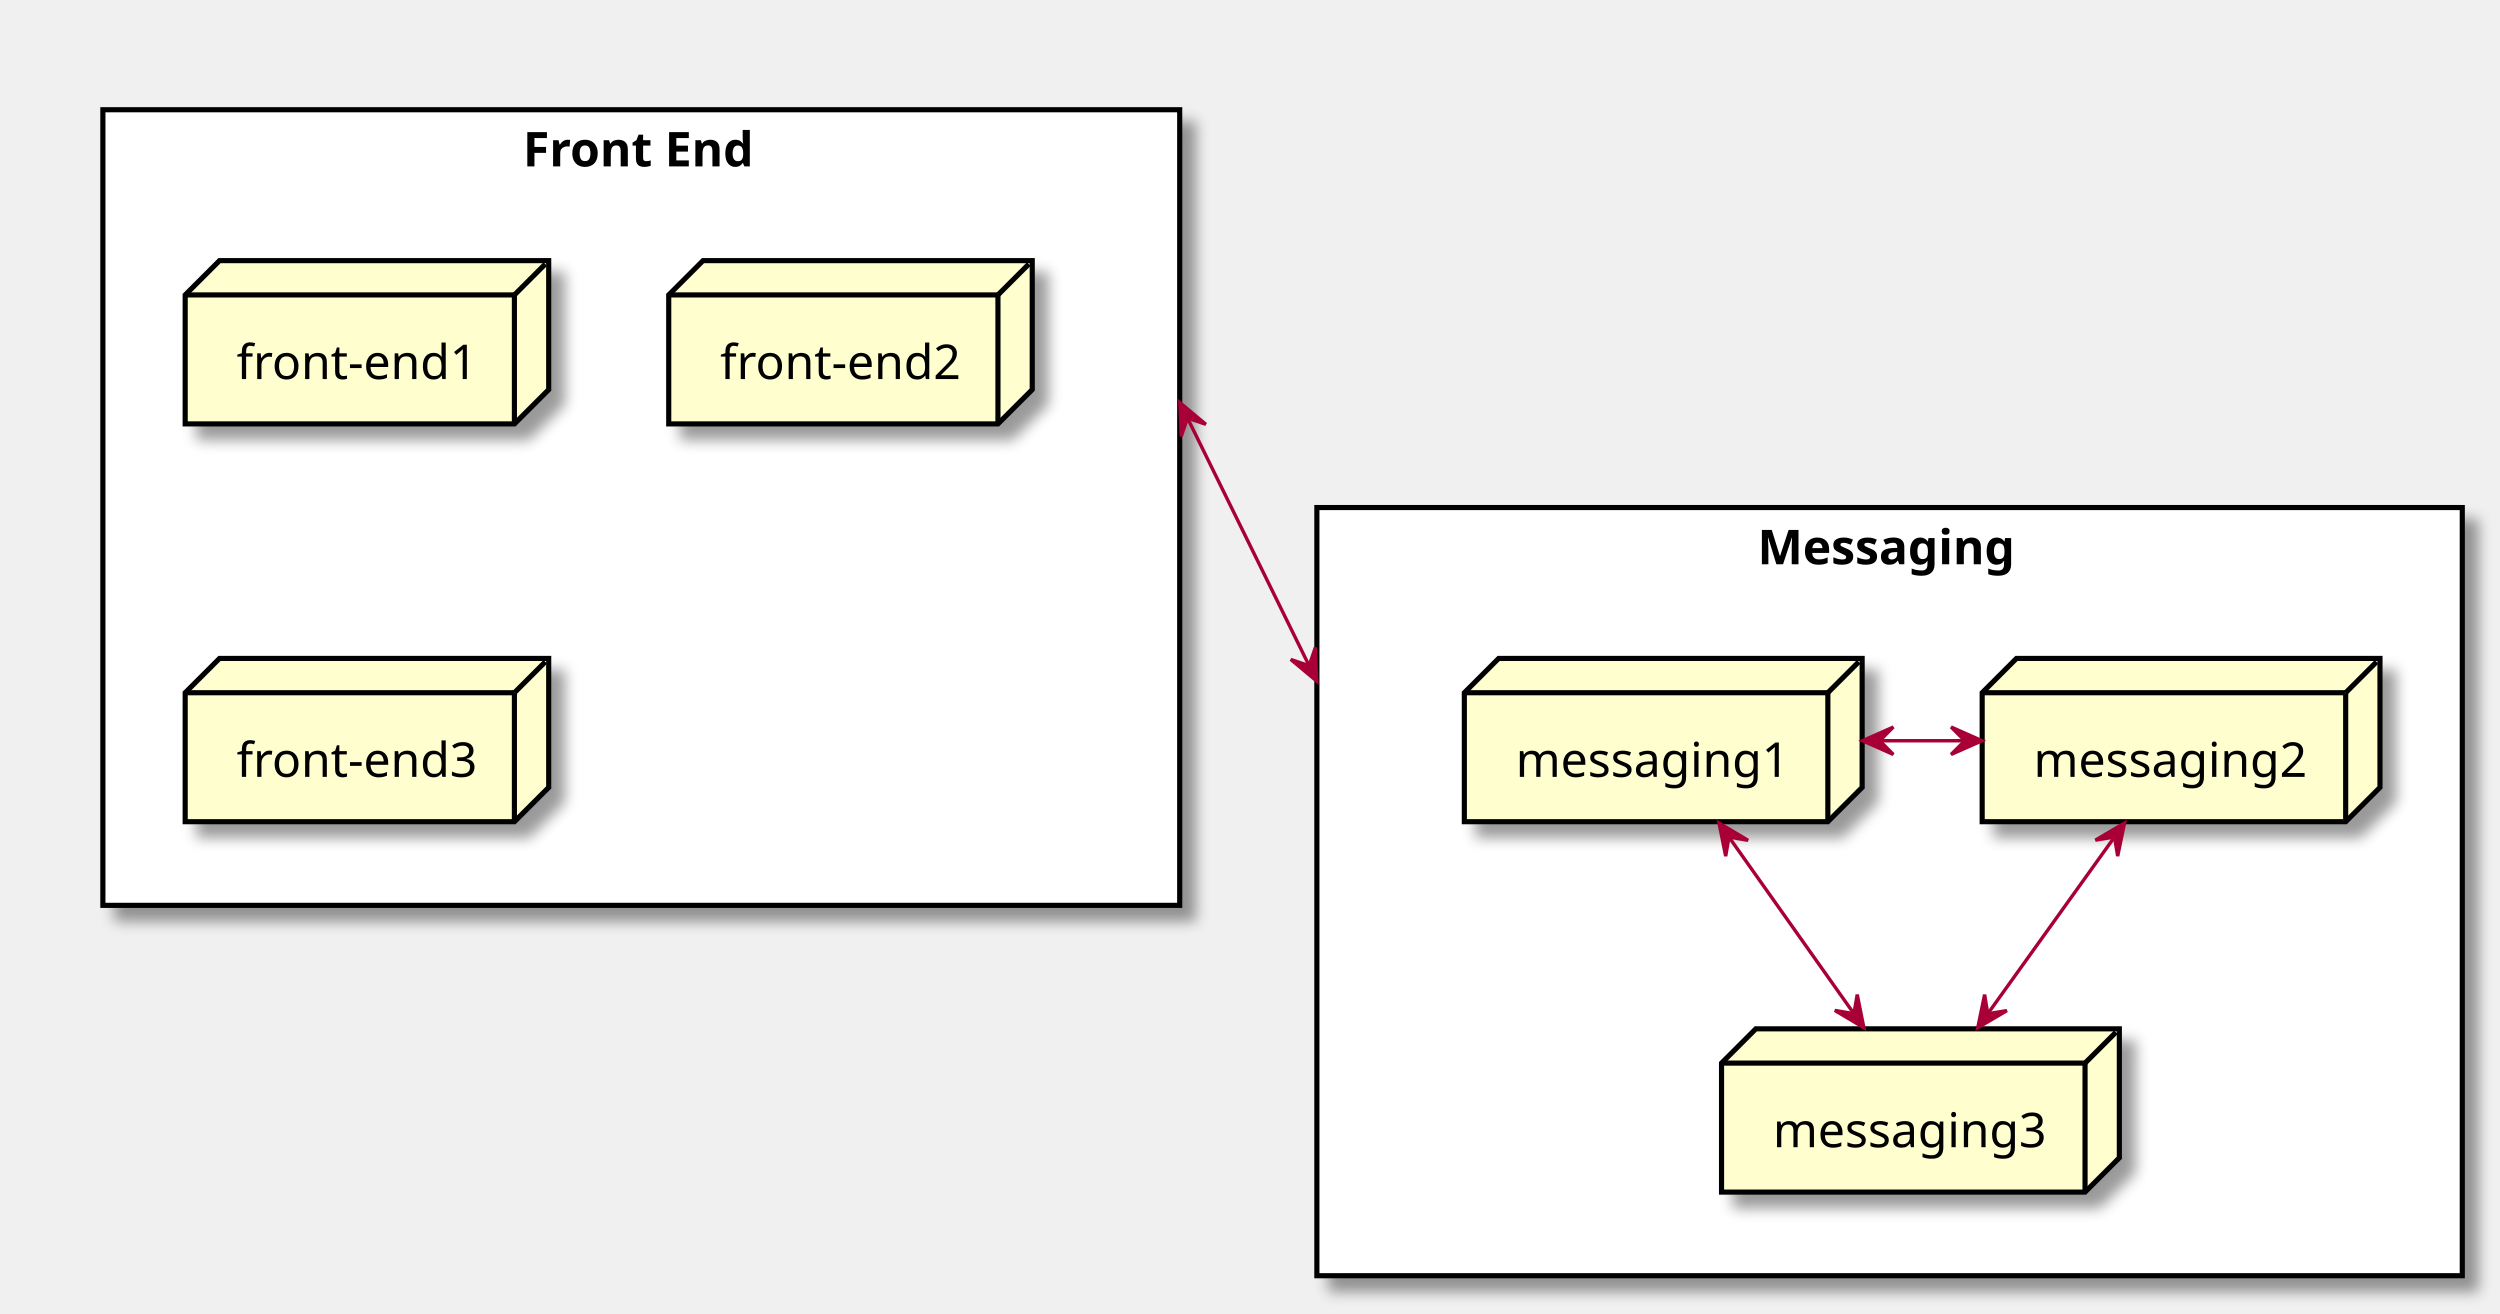
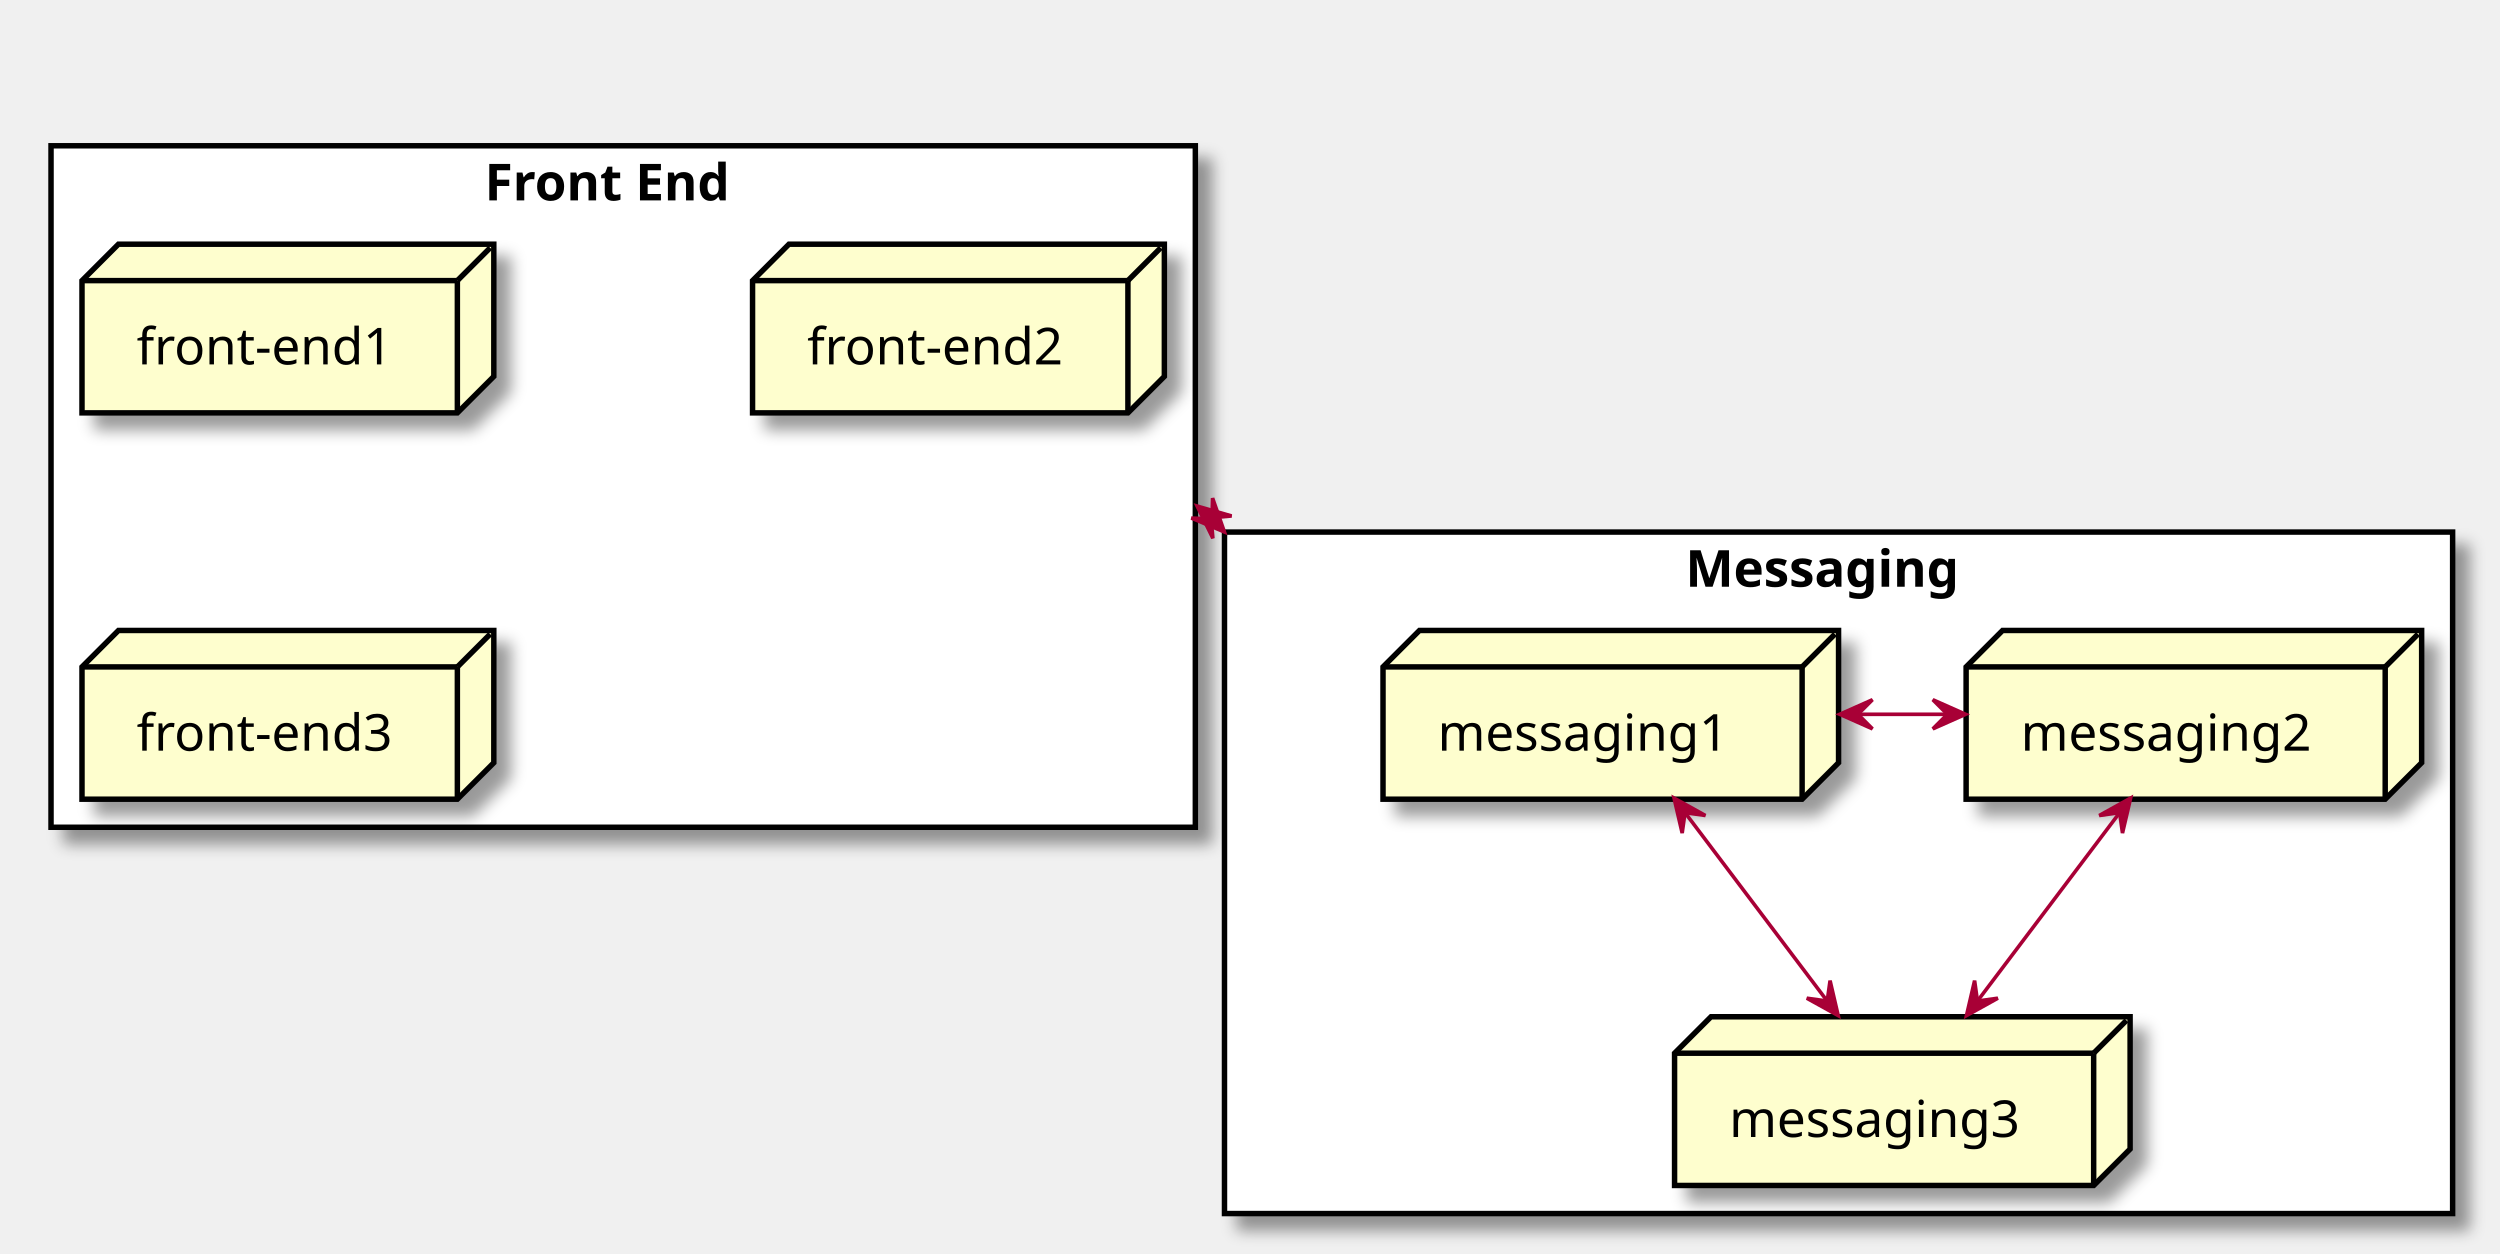
- <svg xmlns="http://www.w3.org/2000/svg" contentScriptType="application/ecmascript" contentStyleType="text/css" height="383px" preserveAspectRatio="none" style="width:729px;height:383px;" version="1.1" viewBox="0 0 729 383" width="729px" zoomAndPan="magnify">
+ <svg xmlns="http://www.w3.org/2000/svg" contentScriptType="application/ecmascript" contentStyleType="text/css" height="344px" preserveAspectRatio="none" style="width:686px;height:344px;" version="1.1" viewBox="0 0 686 344" width="686px" zoomAndPan="magnify">
  <defs>
    <filter height="300%" id="f1jspe4pxbau6q" width="300%" x="-1" y="-1">
      <feGaussianBlur result="blurOut" stdDeviation="2.0" />
      <feColorMatrix in="blurOut" result="blurOut2" type="matrix" values="0 0 0 0 0 0 0 0 0 0 0 0 0 0 0 0 0 0 .4 0" />
      <feOffset dx="4.0" dy="4.0" in="blurOut2" result="blurOut3" />
      <feBlend in="SourceGraphic" in2="blurOut3" mode="normal" />
    </filter>
  </defs>
  <g>
-     <rect fill="#FFFFFF" filter="url(#f1jspe4pxbau6q)" height="232" style="stroke: #000000; stroke-width: 1.5;" width="314" x="30" y="32" />
-     <text fill="#000000" font-family="sans-serif" font-size="14" font-weight="bold" lengthAdjust="spacingAndGlyphs" textLength="69" x="152.5" y="48.533">Front End</text>
-     <rect fill="#FFFFFF" filter="url(#f1jspe4pxbau6q)" height="224" style="stroke: #000000; stroke-width: 1.5;" width="334" x="384" y="148" />
-     <text fill="#000000" font-family="sans-serif" font-size="14" font-weight="bold" lengthAdjust="spacingAndGlyphs" textLength="77" x="512.5" y="164.533">Messaging</text>
-     <polygon fill="#FEFECE" filter="url(#f1jspe4pxbau6q)" points="54,86,64,76,160,76,160,113.609,150,123.609,54,123.609,54,86" style="stroke: #000000; stroke-width: 1.5;" />
-     <line style="stroke: #000000; stroke-width: 1.5;" x1="150" x2="159" y1="86" y2="77" />
-     <line style="stroke: #000000; stroke-width: 1.5;" x1="54" x2="150" y1="86" y2="86" />
-     <line style="stroke: #000000; stroke-width: 1.5;" x1="150" x2="150" y1="86" y2="123.609" />
-     <text fill="#000000" font-family="sans-serif" font-size="14" lengthAdjust="spacingAndGlyphs" textLength="66" x="69" y="110.533">front-end1</text>
-     <polygon fill="#FEFECE" filter="url(#f1jspe4pxbau6q)" points="195,86,205,76,301,76,301,113.609,291,123.609,195,123.609,195,86" style="stroke: #000000; stroke-width: 1.5;" />
-     <line style="stroke: #000000; stroke-width: 1.5;" x1="291" x2="300" y1="86" y2="77" />
-     <line style="stroke: #000000; stroke-width: 1.5;" x1="195" x2="291" y1="86" y2="86" />
-     <line style="stroke: #000000; stroke-width: 1.5;" x1="291" x2="291" y1="86" y2="123.609" />
-     <text fill="#000000" font-family="sans-serif" font-size="14" lengthAdjust="spacingAndGlyphs" textLength="66" x="210" y="110.533">front-end2</text>
-     <polygon fill="#FEFECE" filter="url(#f1jspe4pxbau6q)" points="54,202,64,192,160,192,160,229.609,150,239.609,54,239.609,54,202" style="stroke: #000000; stroke-width: 1.5;" />
-     <line style="stroke: #000000; stroke-width: 1.5;" x1="150" x2="159" y1="202" y2="193" />
-     <line style="stroke: #000000; stroke-width: 1.5;" x1="54" x2="150" y1="202" y2="202" />
-     <line style="stroke: #000000; stroke-width: 1.5;" x1="150" x2="150" y1="202" y2="239.609" />
-     <text fill="#000000" font-family="sans-serif" font-size="14" lengthAdjust="spacingAndGlyphs" textLength="66" x="69" y="226.533">front-end3</text>
-     <polygon fill="#FEFECE" filter="url(#f1jspe4pxbau6q)" points="427,202,437,192,543,192,543,229.609,533,239.609,427,239.609,427,202" style="stroke: #000000; stroke-width: 1.5;" />
-     <line style="stroke: #000000; stroke-width: 1.5;" x1="533" x2="542" y1="202" y2="193" />
-     <line style="stroke: #000000; stroke-width: 1.5;" x1="427" x2="533" y1="202" y2="202" />
-     <line style="stroke: #000000; stroke-width: 1.5;" x1="533" x2="533" y1="202" y2="239.609" />
-     <text fill="#000000" font-family="sans-serif" font-size="14" lengthAdjust="spacingAndGlyphs" textLength="76" x="442" y="226.533">messaging1</text>
-     <polygon fill="#FEFECE" filter="url(#f1jspe4pxbau6q)" points="578,202,588,192,694,192,694,229.609,684,239.609,578,239.609,578,202" style="stroke: #000000; stroke-width: 1.5;" />
-     <line style="stroke: #000000; stroke-width: 1.5;" x1="684" x2="693" y1="202" y2="193" />
-     <line style="stroke: #000000; stroke-width: 1.5;" x1="578" x2="684" y1="202" y2="202" />
-     <line style="stroke: #000000; stroke-width: 1.5;" x1="684" x2="684" y1="202" y2="239.609" />
-     <text fill="#000000" font-family="sans-serif" font-size="14" lengthAdjust="spacingAndGlyphs" textLength="76" x="593" y="226.533">messaging2</text>
-     <polygon fill="#FEFECE" filter="url(#f1jspe4pxbau6q)" points="502,310,512,300,618,300,618,337.609,608,347.609,502,347.609,502,310" style="stroke: #000000; stroke-width: 1.5;" />
-     <line style="stroke: #000000; stroke-width: 1.5;" x1="608" x2="617" y1="310" y2="301" />
-     <line style="stroke: #000000; stroke-width: 1.5;" x1="502" x2="608" y1="310" y2="310" />
-     <line style="stroke: #000000; stroke-width: 1.5;" x1="608" x2="608" y1="310" y2="347.609" />
-     <text fill="#000000" font-family="sans-serif" font-size="14" lengthAdjust="spacingAndGlyphs" textLength="76" x="517" y="334.533">messaging3</text>
-     <path d="M548.271,216 C556.46,216 564.649,216 572.838,216 " fill="none" id="messaging1-messaging2" style="stroke: #A80036; stroke-width: 1.0;" />
-     <polygon fill="#A80036" points="577.937,216,568.937,212,572.937,216,568.937,220,577.937,216" style="stroke: #A80036; stroke-width: 1.0;" />
-     <polygon fill="#A80036" points="543.1,216,552.1,220,548.1,216,552.1,212,543.1,216" style="stroke: #A80036; stroke-width: 1.0;" />
-     <path d="M504.284,244.254 C515.381,259.938 529.289,279.595 540.434,295.346 " fill="none" id="messaging1-messaging3" style="stroke: #A80036; stroke-width: 1.0;" />
-     <polygon fill="#A80036" points="543.499,299.678,541.566,290.021,540.611,295.597,535.035,294.642,543.499,299.678" style="stroke: #A80036; stroke-width: 1.0;" />
-     <polygon fill="#A80036" points="501.274,240,503.208,249.657,504.163,244.081,509.738,245.036,501.274,240" style="stroke: #A80036; stroke-width: 1.0;" />
-     <path d="M616.459,244.254 C605.214,259.938 591.12,279.595 579.827,295.346 " fill="none" id="messaging2-messaging3" style="stroke: #A80036; stroke-width: 1.0;" />
-     <polygon fill="#A80036" points="576.721,299.678,585.216,294.695,579.634,295.615,578.714,290.033,576.721,299.678" style="stroke: #A80036; stroke-width: 1.0;" />
-     <polygon fill="#A80036" points="619.509,240,611.014,244.983,616.595,244.063,617.515,249.645,619.509,240" style="stroke: #A80036; stroke-width: 1.0;" />
-     <path d="M344.064,117.416 C344.142,117.573 344.219,117.731 344.297,117.89 C344.609,118.524 344.927,119.172 345.251,119.833 C350.444,130.403 357.227,144.213 364.01,158.021 C370.793,171.829 377.575,185.636 382.765,196.199 C383.089,196.859 383.407,197.507 383.719,198.141 C383.796,198.3 383.874,198.457 383.951,198.614 " fill="none" id="frontend-Messaging" style="stroke: #A80036; stroke-width: 1.0;" />
-     <polygon fill="#A80036" points="383.951,198.614,383.573,188.773,381.746,194.126,376.393,192.3,383.951,198.614" style="stroke: #A80036; stroke-width: 1.0;" />
-     <polygon fill="#A80036" points="344.064,117.416,344.442,127.258,346.269,121.904,351.623,123.731,344.064,117.416" style="stroke: #A80036; stroke-width: 1.0;" />
+     <rect fill="#FFFFFF" filter="url(#f1jspe4pxbau6q)" height="187" style="stroke: #000000; stroke-width: 1.5;" width="314" x="14" y="40" />
+     <text fill="#000000" font-family="sans-serif" font-size="14" font-weight="bold" lengthAdjust="spacingAndGlyphs" textLength="76" x="133" y="54.995">Front End</text>
+     <rect fill="#FFFFFF" filter="url(#f1jspe4pxbau6q)" height="187" style="stroke: #000000; stroke-width: 1.5;" width="337" x="336" y="146" />
+     <text fill="#000000" font-family="sans-serif" font-size="14" font-weight="bold" lengthAdjust="spacingAndGlyphs" textLength="84" x="462.5" y="160.995">Messaging</text>
+     <polygon fill="#FEFECE" filter="url(#f1jspe4pxbau6q)" points="22.5,77,32.5,67,135.5,67,135.5,103.297,125.5,113.297,22.5,113.297,22.5,77" style="stroke: #000000; stroke-width: 1.5;" />
+     <line style="stroke: #000000; stroke-width: 1.5;" x1="125.5" x2="134.5" y1="77" y2="68" />
+     <line style="stroke: #000000; stroke-width: 1.5;" x1="22.5" x2="125.5" y1="77" y2="77" />
+     <line style="stroke: #000000; stroke-width: 1.5;" x1="125.5" x2="125.5" y1="77" y2="113.297" />
+     <text fill="#000000" font-family="sans-serif" font-size="14" lengthAdjust="spacingAndGlyphs" textLength="73" x="37.5" y="99.995">front-end1</text>
+     <polygon fill="#FEFECE" filter="url(#f1jspe4pxbau6q)" points="206.5,77,216.5,67,319.5,67,319.5,103.297,309.5,113.297,206.5,113.297,206.5,77" style="stroke: #000000; stroke-width: 1.5;" />
+     <line style="stroke: #000000; stroke-width: 1.5;" x1="309.5" x2="318.5" y1="77" y2="68" />
+     <line style="stroke: #000000; stroke-width: 1.5;" x1="206.5" x2="309.5" y1="77" y2="77" />
+     <line style="stroke: #000000; stroke-width: 1.5;" x1="309.5" x2="309.5" y1="77" y2="113.297" />
+     <text fill="#000000" font-family="sans-serif" font-size="14" lengthAdjust="spacingAndGlyphs" textLength="73" x="221.5" y="99.995">front-end2</text>
+     <polygon fill="#FEFECE" filter="url(#f1jspe4pxbau6q)" points="22.5,183,32.5,173,135.5,173,135.5,209.297,125.5,219.297,22.5,219.297,22.5,183" style="stroke: #000000; stroke-width: 1.5;" />
+     <line style="stroke: #000000; stroke-width: 1.5;" x1="125.5" x2="134.5" y1="183" y2="174" />
+     <line style="stroke: #000000; stroke-width: 1.5;" x1="22.5" x2="125.5" y1="183" y2="183" />
+     <line style="stroke: #000000; stroke-width: 1.5;" x1="125.5" x2="125.5" y1="183" y2="219.297" />
+     <text fill="#000000" font-family="sans-serif" font-size="14" lengthAdjust="spacingAndGlyphs" textLength="73" x="37.5" y="205.995">front-end3</text>
+     <polygon fill="#FEFECE" filter="url(#f1jspe4pxbau6q)" points="379.5,183,389.5,173,504.5,173,504.5,209.297,494.5,219.297,379.5,219.297,379.5,183" style="stroke: #000000; stroke-width: 1.5;" />
+     <line style="stroke: #000000; stroke-width: 1.5;" x1="494.5" x2="503.5" y1="183" y2="174" />
+     <line style="stroke: #000000; stroke-width: 1.5;" x1="379.5" x2="494.5" y1="183" y2="183" />
+     <line style="stroke: #000000; stroke-width: 1.5;" x1="494.5" x2="494.5" y1="183" y2="219.297" />
+     <text fill="#000000" font-family="sans-serif" font-size="14" lengthAdjust="spacingAndGlyphs" textLength="85" x="394.5" y="205.995">messaging1</text>
+     <polygon fill="#FEFECE" filter="url(#f1jspe4pxbau6q)" points="539.5,183,549.5,173,664.5,173,664.5,209.297,654.5,219.297,539.5,219.297,539.5,183" style="stroke: #000000; stroke-width: 1.5;" />
+     <line style="stroke: #000000; stroke-width: 1.5;" x1="654.5" x2="663.5" y1="183" y2="174" />
+     <line style="stroke: #000000; stroke-width: 1.5;" x1="539.5" x2="654.5" y1="183" y2="183" />
+     <line style="stroke: #000000; stroke-width: 1.5;" x1="654.5" x2="654.5" y1="183" y2="219.297" />
+     <text fill="#000000" font-family="sans-serif" font-size="14" lengthAdjust="spacingAndGlyphs" textLength="85" x="554.5" y="205.995">messaging2</text>
+     <polygon fill="#FEFECE" filter="url(#f1jspe4pxbau6q)" points="459.5,289,469.5,279,584.5,279,584.5,315.297,574.5,325.297,459.5,325.297,459.5,289" style="stroke: #000000; stroke-width: 1.5;" />
+     <line style="stroke: #000000; stroke-width: 1.5;" x1="574.5" x2="583.5" y1="289" y2="280" />
+     <line style="stroke: #000000; stroke-width: 1.5;" x1="459.5" x2="574.5" y1="289" y2="289" />
+     <line style="stroke: #000000; stroke-width: 1.5;" x1="574.5" x2="574.5" y1="289" y2="325.297" />
+     <text fill="#000000" font-family="sans-serif" font-size="14" lengthAdjust="spacingAndGlyphs" textLength="85" x="474.5" y="311.995">messaging3</text>
+     <path d="M509.941,196 C518.062,196 526.182,196 534.303,196 " fill="none" id="messaging1-messaging2" style="stroke: #A80036; stroke-width: 1.0;" />
+     <polygon fill="#A80036" points="539.36,196,530.36,192,534.36,196,530.36,200,539.36,196" style="stroke: #A80036; stroke-width: 1.0;" />
+     <polygon fill="#A80036" points="504.812,196,513.812,200,509.812,196,513.812,192,504.812,196" style="stroke: #A80036; stroke-width: 1.0;" />
+     <path d="M462.569,223.254 C474.406,238.938 489.242,258.595 501.129,274.346 " fill="none" id="messaging1-messaging3" style="stroke: #A80036; stroke-width: 1.0;" />
+     <polygon fill="#A80036" points="504.399,278.678,502.17,269.085,501.387,274.688,495.784,273.904,504.399,278.678" style="stroke: #A80036; stroke-width: 1.0;" />
+     <polygon fill="#A80036" points="459.359,219,461.588,228.594,462.371,222.991,467.973,223.775,459.359,219" style="stroke: #A80036; stroke-width: 1.0;" />
+     <path d="M581.431,223.254 C569.594,238.938 554.758,258.595 542.871,274.346 " fill="none" id="messaging2-messaging3" style="stroke: #A80036; stroke-width: 1.0;" />
+     <polygon fill="#A80036" points="539.601,278.678,548.216,273.904,542.613,274.688,541.83,269.085,539.601,278.678" style="stroke: #A80036; stroke-width: 1.0;" />
+     <polygon fill="#A80036" points="584.641,219,576.027,223.775,581.629,222.991,582.412,228.594,584.641,219" style="stroke: #A80036; stroke-width: 1.0;" />
+     <path d="M328.487,138.864 C328.844,139.164 329.202,139.469 329.559,139.78 C330.274,140.402 330.989,141.046 331.705,141.714 C332.42,142.381 333.136,143.071 333.851,143.786 C334.209,144.143 334.567,144.506 334.926,144.875 C335.105,145.059 335.284,145.245 335.463,145.433 C335.552,145.526 335.642,145.621 335.731,145.715 C335.776,145.762 335.821,145.81 335.866,145.857 C335.888,145.881 335.91,145.905 335.933,145.929 C335.944,145.94 335.955,145.952 335.966,145.964 C335.972,145.97 335.978,145.976 335.983,145.982 " fill="none" id="frontend-Messaging" style="stroke: #A80036; stroke-width: 1.0;" />
+     <polygon fill="#A80036" points="335.983,145.982,332.733,136.685,332.558,142.339,326.904,142.165,335.983,145.982" style="stroke: #A80036; stroke-width: 1.0;" />
+     <polygon fill="#A80036" points="328.487,138.864,332.811,147.713,332.317,142.078,337.953,141.584,328.487,138.864" style="stroke: #A80036; stroke-width: 1.0;" />
  </g>
</svg>
